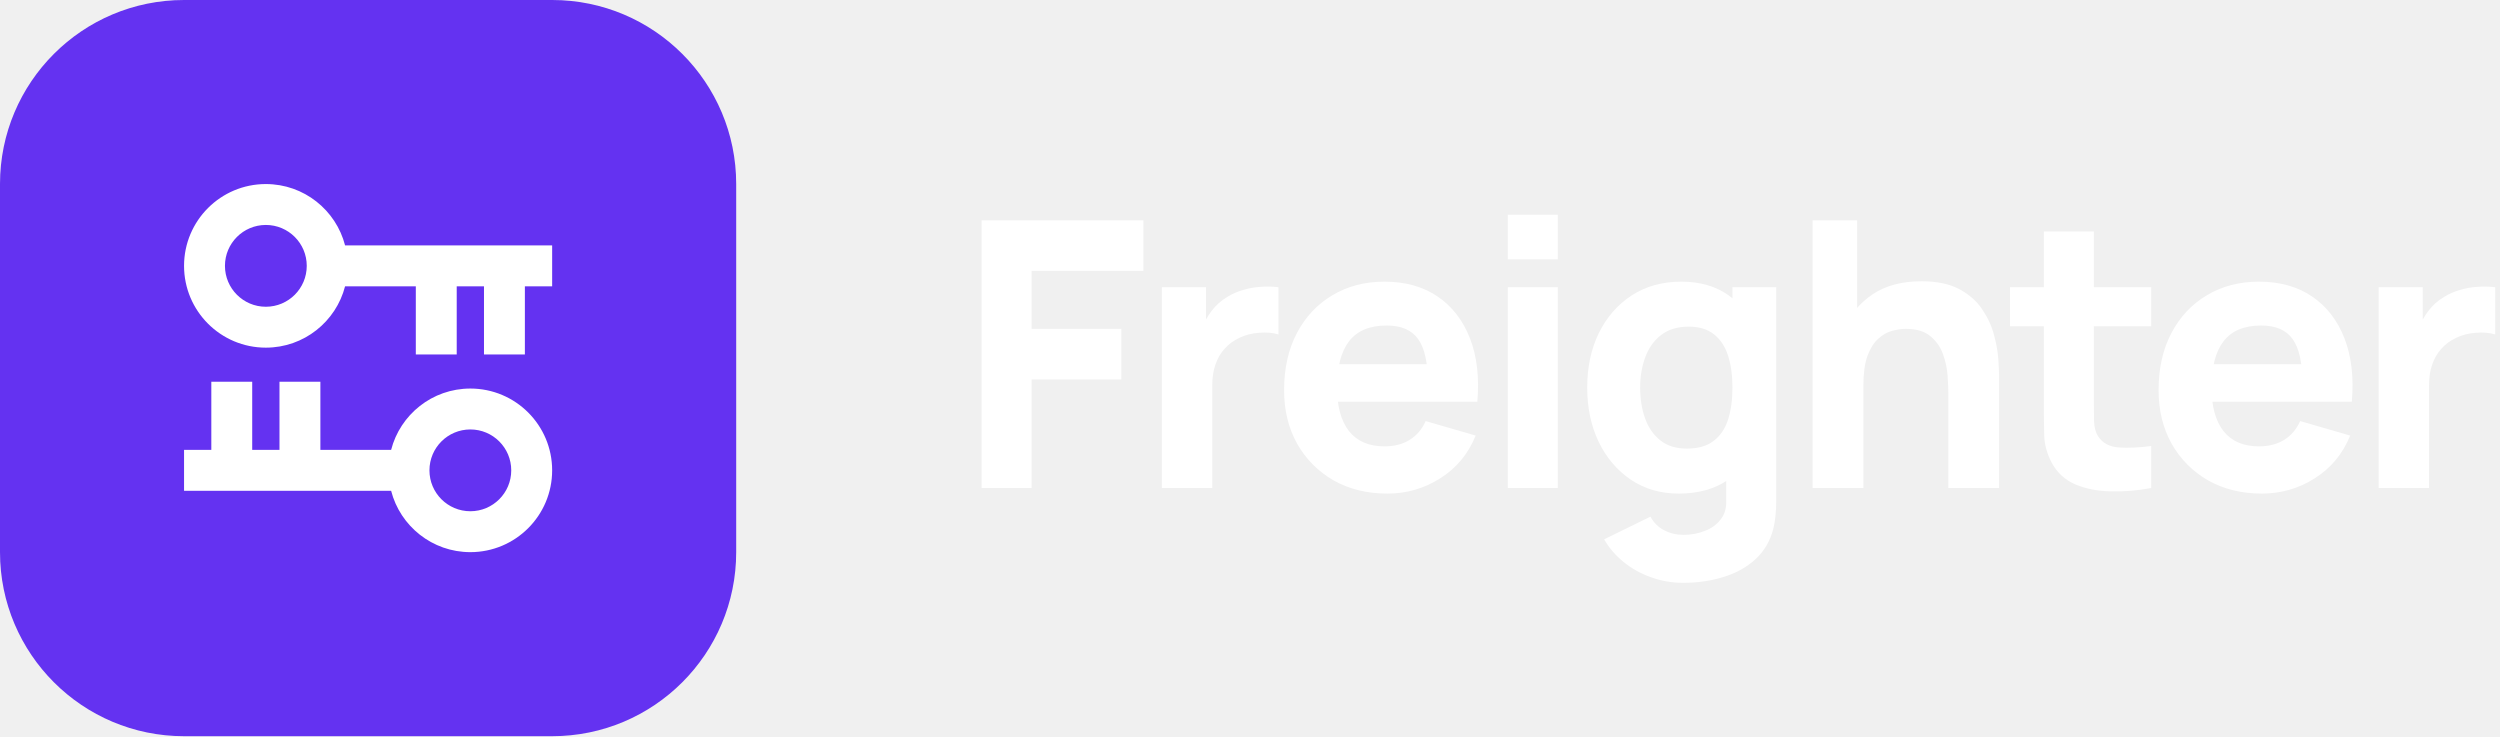
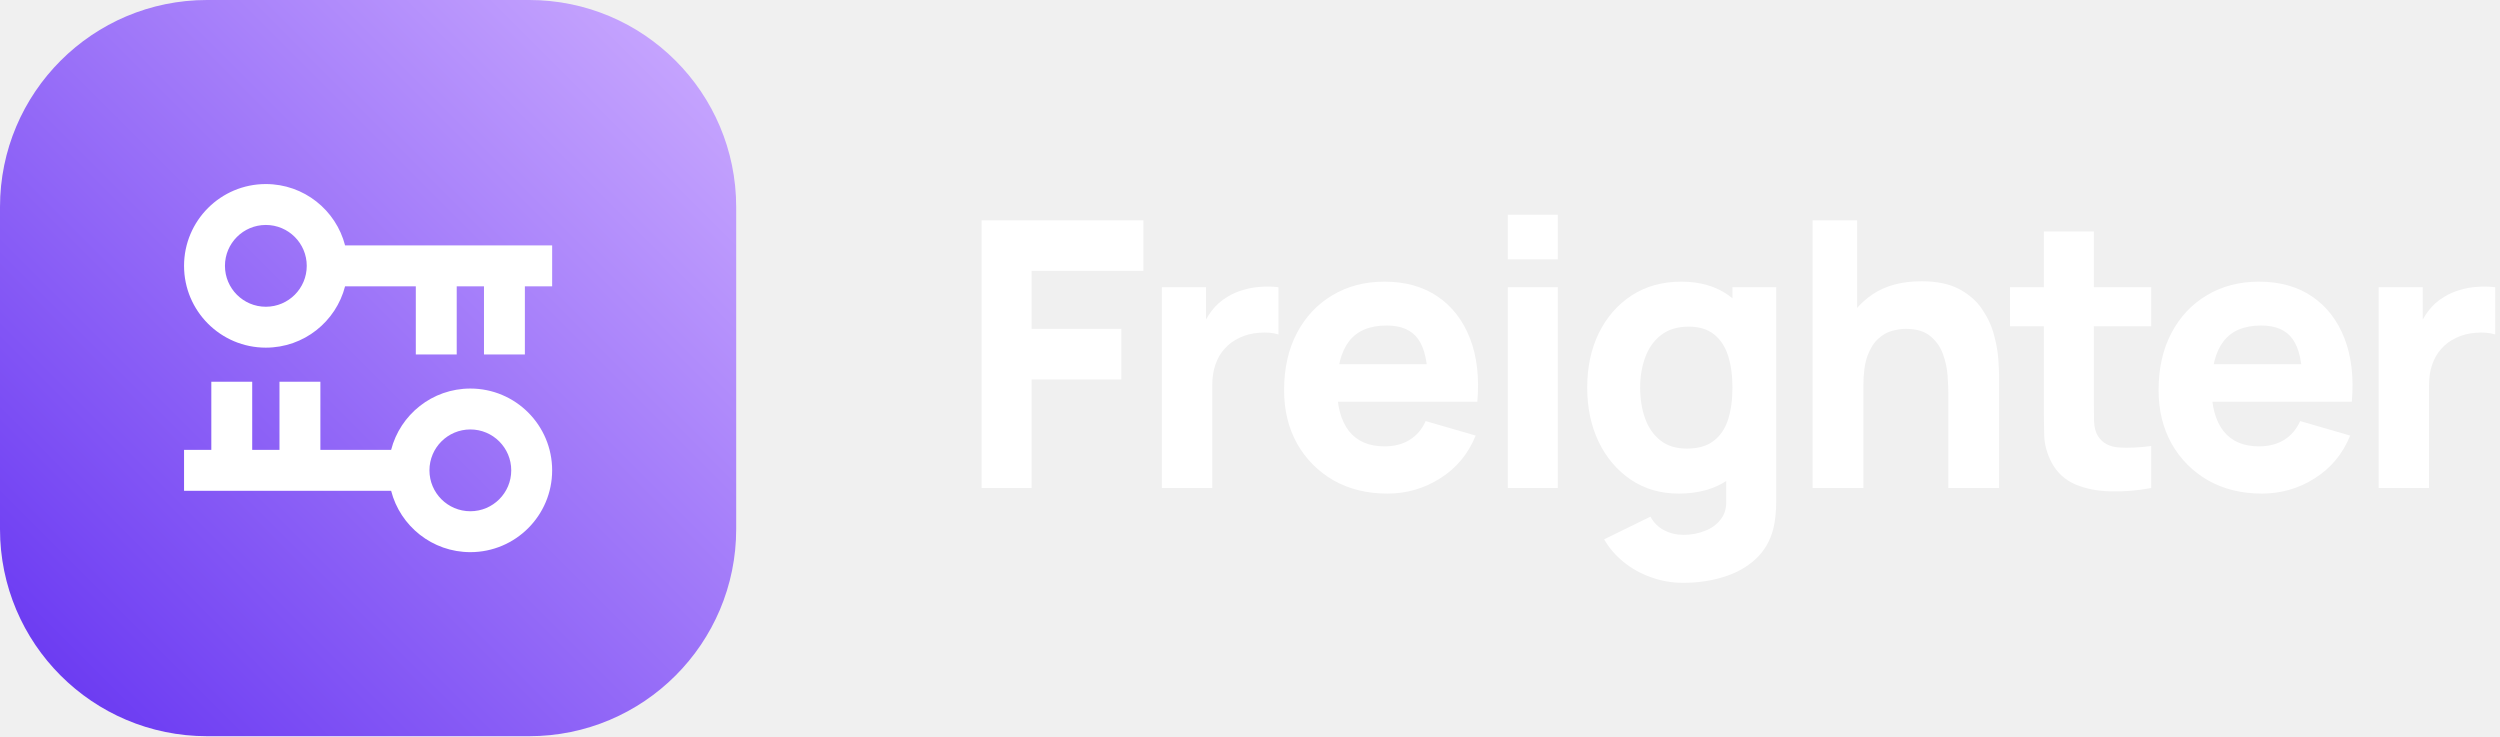
<svg xmlns="http://www.w3.org/2000/svg" width="163" height="48" viewBox="0 0 163 48" fill="none">
-   <rect width="48" height="48" rx="12" fill="#6432F1" />
+   <rect width="48" height="48" rx="13.5" fill="url(#paint0_linear_137_303)" />
  <path fill-rule="evenodd" clip-rule="evenodd" d="M22.499 16C21.907 13.7 19.819 12 17.333 12C14.388 12 12 14.388 12 17.333C12 20.279 14.388 22.667 17.333 22.667C19.819 22.667 21.907 20.967 22.499 18.667H27.111V23.111H29.778V18.667H31.556V23.111H34.222V18.667H36V16H22.499ZM20 17.333C20 18.806 18.806 20 17.333 20C15.861 20 14.667 18.806 14.667 17.333C14.667 15.861 15.861 14.667 17.333 14.667C18.806 14.667 20 15.861 20 17.333Z" fill="white" />
  <path fill-rule="evenodd" clip-rule="evenodd" d="M25.501 32C26.093 34.3 28.181 36 30.667 36C33.612 36 36 33.612 36 30.667C36 27.721 33.612 25.333 30.667 25.333C28.181 25.333 26.093 27.033 25.501 29.333H20.889V24.889H18.222L18.222 29.333H16.444L16.444 24.889H13.778L13.778 29.333H12L12 32H25.501ZM28 30.667C28 29.194 29.194 28 30.667 28C32.139 28 33.333 29.194 33.333 30.667C33.333 32.139 32.139 33.333 30.667 33.333C29.194 33.333 28 32.139 28 30.667Z" fill="white" />
  <path d="M64 31.818V14.364H74.549V17.661H67.261V21.442H73.111V24.739H67.261V31.818H64Z" fill="white" />
  <path d="M75.755 31.818V18.727H78.632V21.927L78.32 21.515C78.488 21.063 78.712 20.651 78.991 20.279C79.271 19.907 79.615 19.6 80.022 19.358C80.334 19.164 80.674 19.014 81.041 18.909C81.409 18.796 81.788 18.727 82.18 18.703C82.572 18.671 82.963 18.679 83.355 18.727V21.806C82.995 21.693 82.576 21.657 82.096 21.697C81.625 21.729 81.197 21.838 80.814 22.024C80.43 22.202 80.106 22.44 79.843 22.739C79.579 23.03 79.379 23.378 79.243 23.782C79.107 24.178 79.039 24.626 79.039 25.127V31.818H75.755Z" fill="white" />
  <path d="M90.46 32.182C89.133 32.182 87.963 31.895 86.948 31.321C85.941 30.739 85.149 29.943 84.574 28.933C84.007 27.915 83.723 26.752 83.723 25.442C83.723 24.012 84.002 22.768 84.562 21.709C85.121 20.651 85.893 19.83 86.876 19.248C87.859 18.659 88.989 18.364 90.268 18.364C91.627 18.364 92.782 18.687 93.733 19.333C94.684 19.98 95.387 20.889 95.843 22.061C96.298 23.232 96.458 24.61 96.322 26.194H93.097V24.982C93.097 23.648 92.885 22.691 92.462 22.109C92.046 21.519 91.363 21.224 90.412 21.224C89.301 21.224 88.482 21.568 87.954 22.255C87.435 22.933 87.175 23.939 87.175 25.273C87.175 26.493 87.435 27.438 87.954 28.109C88.482 28.772 89.253 29.103 90.268 29.103C90.907 29.103 91.455 28.962 91.91 28.679C92.366 28.396 92.714 27.988 92.953 27.454L96.214 28.4C95.727 29.596 94.955 30.525 93.9 31.188C92.853 31.851 91.707 32.182 90.46 32.182ZM86.168 26.194V23.745H94.752V26.194H86.168Z" fill="white" />
  <path d="M98.309 16.909V14H101.57V16.909H98.309ZM98.309 31.818V18.727H101.57V31.818H98.309Z" fill="white" />
  <path d="M109.743 38C109.008 38 108.309 37.879 107.646 37.636C106.982 37.402 106.387 37.071 105.859 36.642C105.34 36.222 104.916 35.729 104.589 35.164L107.61 33.685C107.817 34.073 108.113 34.368 108.497 34.57C108.888 34.772 109.312 34.873 109.767 34.873C110.255 34.873 110.715 34.788 111.146 34.618C111.578 34.457 111.921 34.21 112.177 33.879C112.441 33.556 112.565 33.151 112.549 32.667V28.861H112.956V18.727H115.809V32.715C115.809 33.038 115.793 33.341 115.761 33.624C115.737 33.915 115.689 34.202 115.618 34.485C115.41 35.285 115.022 35.943 114.455 36.461C113.895 36.978 113.208 37.362 112.393 37.612C111.578 37.871 110.695 38 109.743 38ZM109.456 32.182C108.265 32.182 107.222 31.879 106.327 31.273C105.432 30.667 104.733 29.842 104.229 28.8C103.734 27.758 103.486 26.582 103.486 25.273C103.486 23.939 103.738 22.756 104.241 21.721C104.753 20.679 105.468 19.859 106.387 19.261C107.306 18.663 108.385 18.364 109.624 18.364C110.854 18.364 111.889 18.667 112.728 19.273C113.568 19.879 114.203 20.703 114.635 21.745C115.066 22.788 115.282 23.964 115.282 25.273C115.282 26.582 115.062 27.758 114.623 28.8C114.191 29.842 113.544 30.667 112.681 31.273C111.817 31.879 110.742 32.182 109.456 32.182ZM109.983 29.248C110.711 29.248 111.29 29.083 111.721 28.752C112.161 28.42 112.477 27.956 112.669 27.358C112.86 26.76 112.956 26.065 112.956 25.273C112.956 24.481 112.86 23.786 112.669 23.188C112.477 22.59 112.169 22.125 111.745 21.794C111.33 21.463 110.782 21.297 110.103 21.297C109.376 21.297 108.776 21.479 108.305 21.842C107.841 22.198 107.498 22.679 107.274 23.285C107.05 23.883 106.938 24.546 106.938 25.273C106.938 26.008 107.046 26.679 107.262 27.285C107.478 27.883 107.809 28.36 108.257 28.715C108.705 29.071 109.28 29.248 109.983 29.248Z" fill="white" />
  <path d="M127.031 31.818V25.636C127.031 25.337 127.015 24.958 126.983 24.497C126.951 24.028 126.851 23.56 126.683 23.091C126.515 22.622 126.239 22.23 125.856 21.915C125.48 21.6 124.945 21.442 124.249 21.442C123.97 21.442 123.67 21.487 123.35 21.576C123.031 21.665 122.731 21.838 122.451 22.097C122.171 22.348 121.94 22.719 121.756 23.212C121.58 23.705 121.492 24.36 121.492 25.176L119.622 24.279C119.622 23.244 119.83 22.275 120.245 21.37C120.661 20.465 121.284 19.733 122.115 19.176C122.955 18.618 124.01 18.339 125.28 18.339C126.295 18.339 127.122 18.513 127.762 18.861C128.401 19.208 128.897 19.648 129.248 20.182C129.608 20.715 129.864 21.273 130.015 21.855C130.167 22.428 130.259 22.953 130.291 23.43C130.323 23.907 130.339 24.255 130.339 24.473V31.818H127.031ZM118.183 31.818V14.364H121.085V23.333H121.492V31.818H118.183Z" fill="white" />
  <path d="M140.259 31.818C139.364 31.988 138.485 32.061 137.622 32.036C136.766 32.02 135.999 31.871 135.32 31.588C134.649 31.297 134.137 30.832 133.785 30.194C133.466 29.596 133.298 28.99 133.282 28.376C133.266 27.753 133.258 27.05 133.258 26.267V15.091H136.519V26.073C136.519 26.582 136.523 27.042 136.531 27.454C136.547 27.859 136.631 28.182 136.782 28.424C137.07 28.885 137.53 29.135 138.161 29.176C138.792 29.216 139.492 29.184 140.259 29.079V31.818ZM131.052 21.273V18.727H140.259V21.273H131.052Z" fill="white" />
  <path d="M147.477 32.182C146.15 32.182 144.98 31.895 143.965 31.321C142.958 30.739 142.166 29.943 141.591 28.933C141.024 27.915 140.74 26.752 140.74 25.442C140.74 24.012 141.02 22.768 141.579 21.709C142.138 20.651 142.91 19.83 143.893 19.248C144.876 18.659 146.007 18.364 147.285 18.364C148.644 18.364 149.799 18.687 150.75 19.333C151.701 19.98 152.404 20.889 152.86 22.061C153.315 23.232 153.475 24.61 153.339 26.194H150.114V24.982C150.114 23.648 149.903 22.691 149.479 22.109C149.063 21.519 148.38 21.224 147.429 21.224C146.318 21.224 145.499 21.568 144.972 22.255C144.452 22.933 144.192 23.939 144.192 25.273C144.192 26.493 144.452 27.438 144.972 28.109C145.499 28.772 146.27 29.103 147.285 29.103C147.925 29.103 148.472 28.962 148.928 28.679C149.383 28.396 149.731 27.988 149.971 27.454L153.231 28.4C152.744 29.596 151.973 30.525 150.918 31.188C149.871 31.851 148.724 32.182 147.477 32.182ZM143.185 26.194V23.745H151.769V26.194H143.185Z" fill="white" />
  <path d="M155.087 31.818V18.727H157.964V21.927L157.652 21.515C157.82 21.063 158.044 20.651 158.324 20.279C158.603 19.907 158.947 19.6 159.355 19.358C159.666 19.164 160.006 19.014 160.374 18.909C160.741 18.796 161.121 18.727 161.512 18.703C161.904 18.671 162.296 18.679 162.687 18.727V21.806C162.328 21.693 161.908 21.657 161.428 21.697C160.957 21.729 160.529 21.838 160.146 22.024C159.762 22.202 159.438 22.44 159.175 22.739C158.911 23.03 158.711 23.378 158.575 23.782C158.439 24.178 158.372 24.626 158.372 25.127V31.818H155.087Z" fill="white" />
+   <defs>
+     <linearGradient id="paint0_linear_137_303" x1="48" y1="0" x2="1.14441e-05" y2="48" gradientUnits="userSpaceOnUse">
+       <stop stop-color="#CDADFF" />
+       <stop offset="1" stop-color="#6432F1" />
+     </linearGradient>
+   </defs>
</svg>
